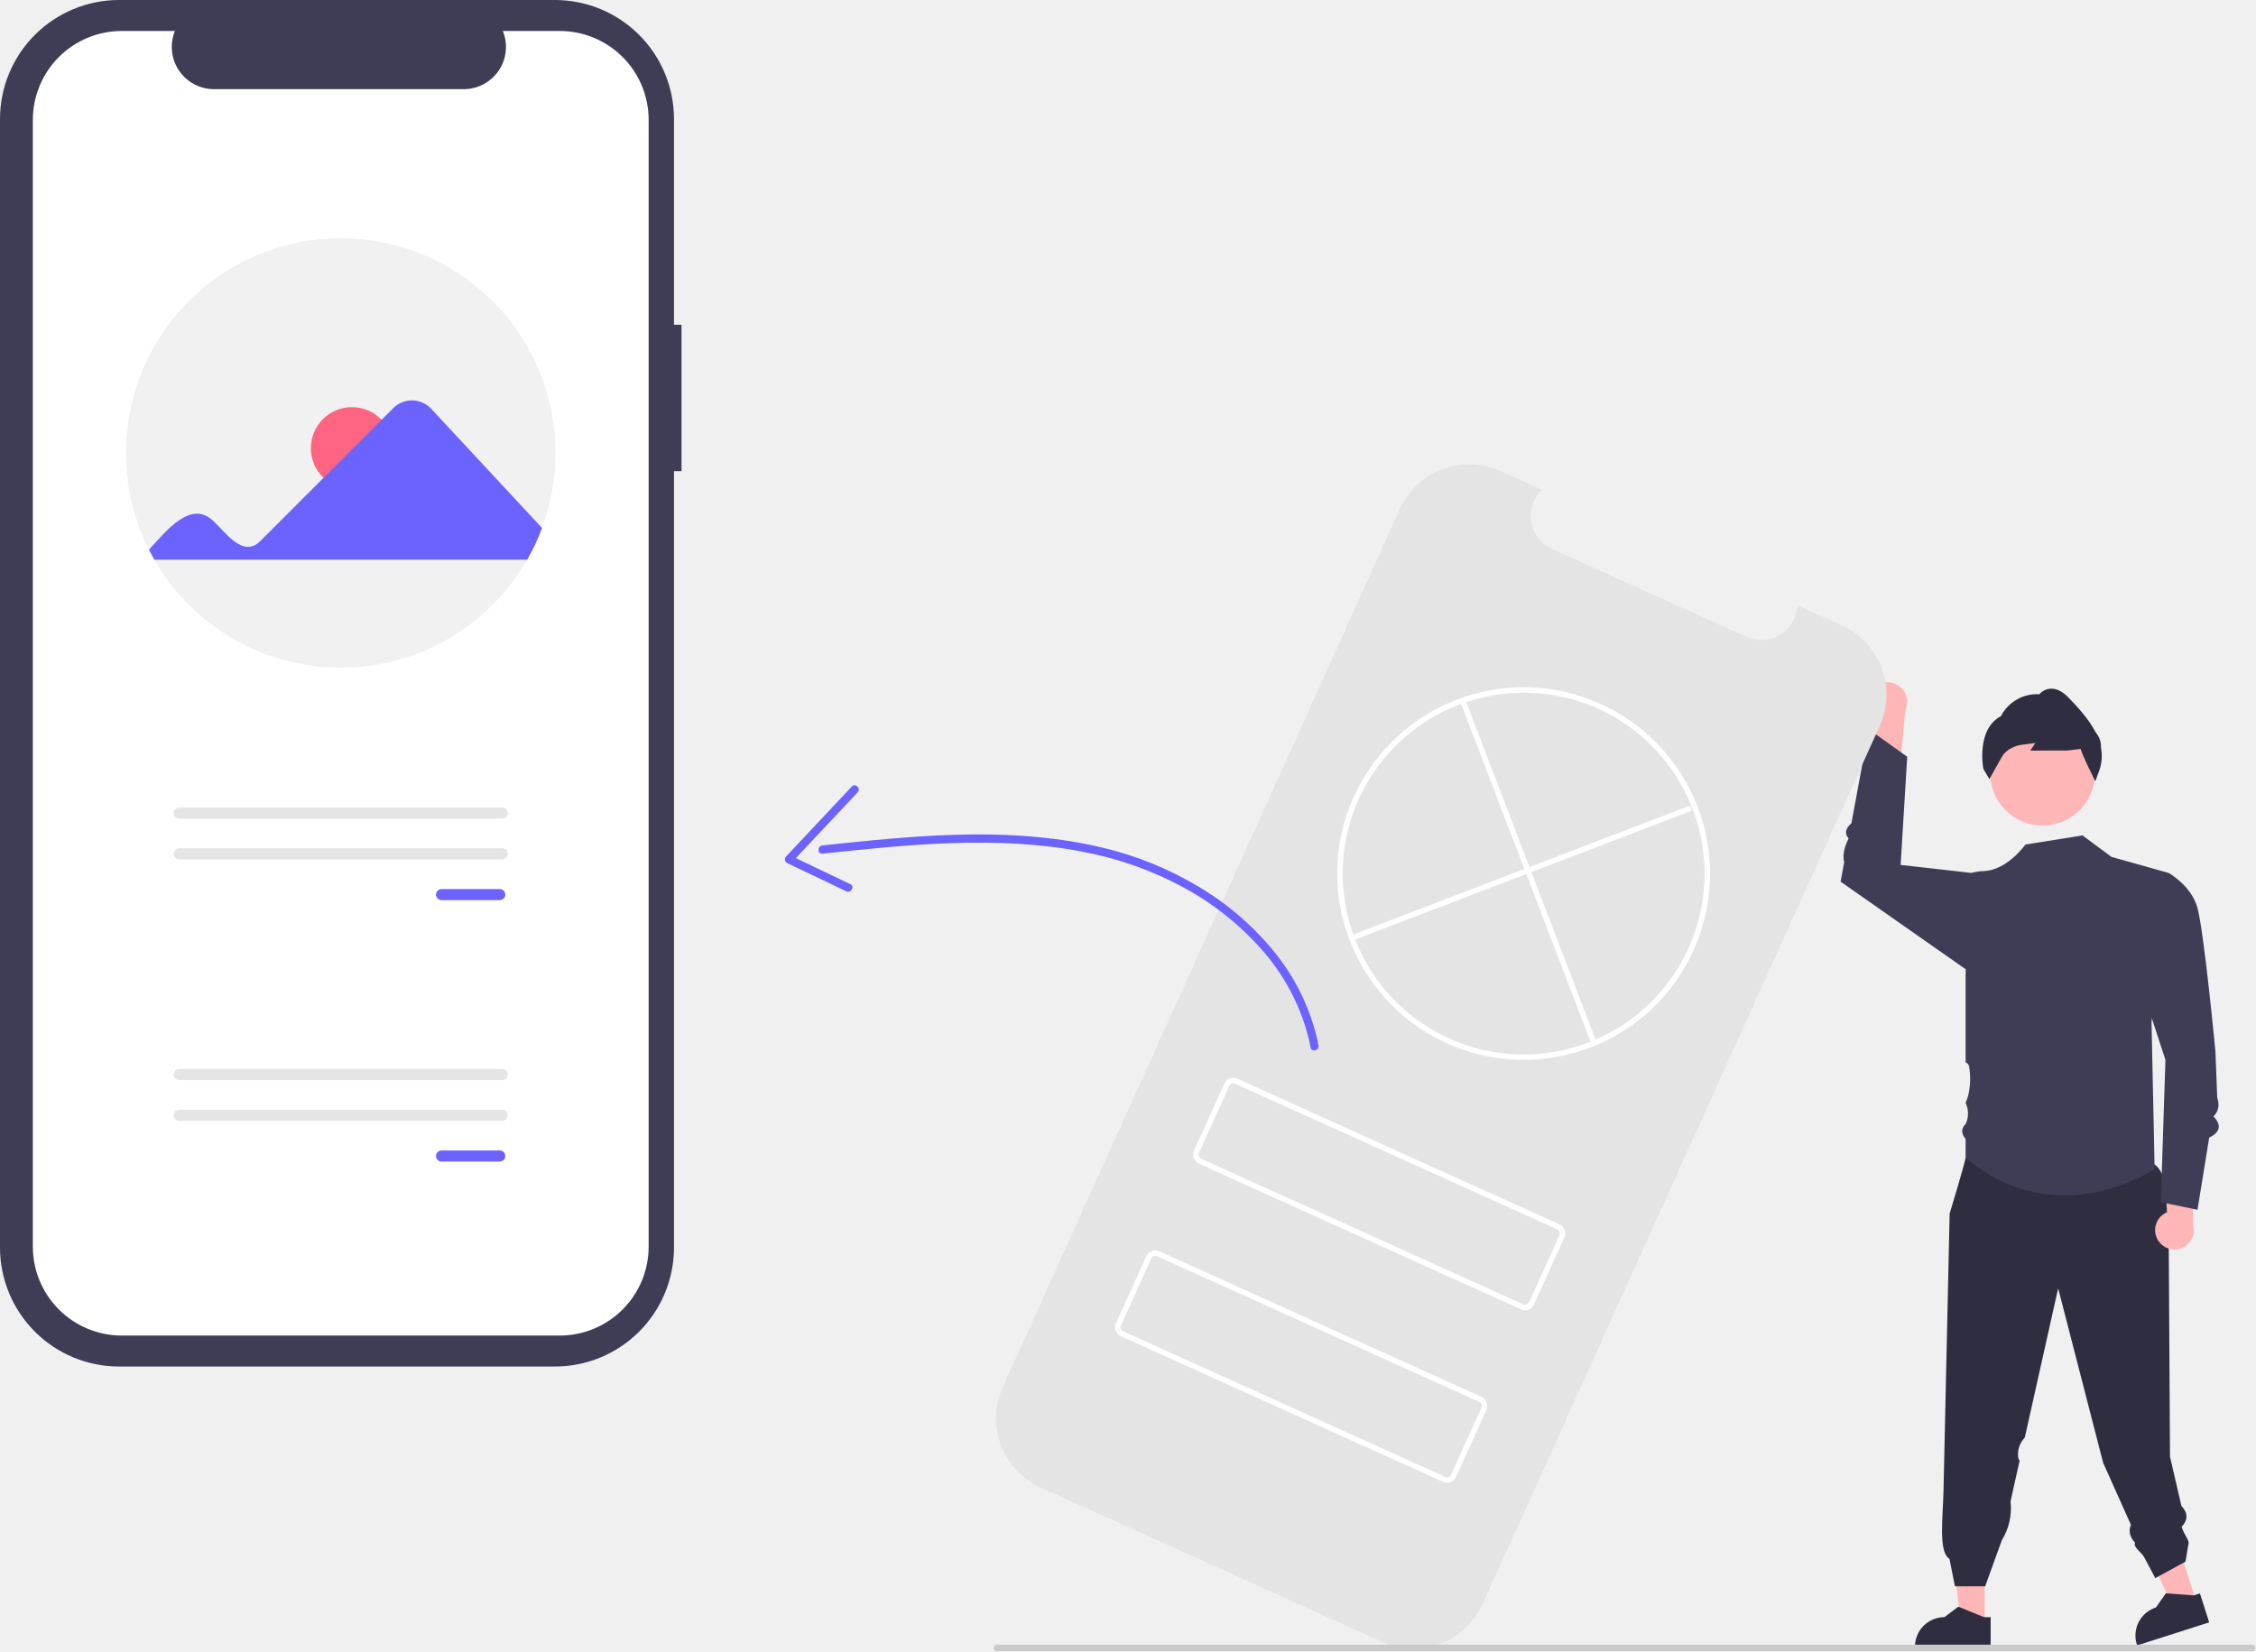
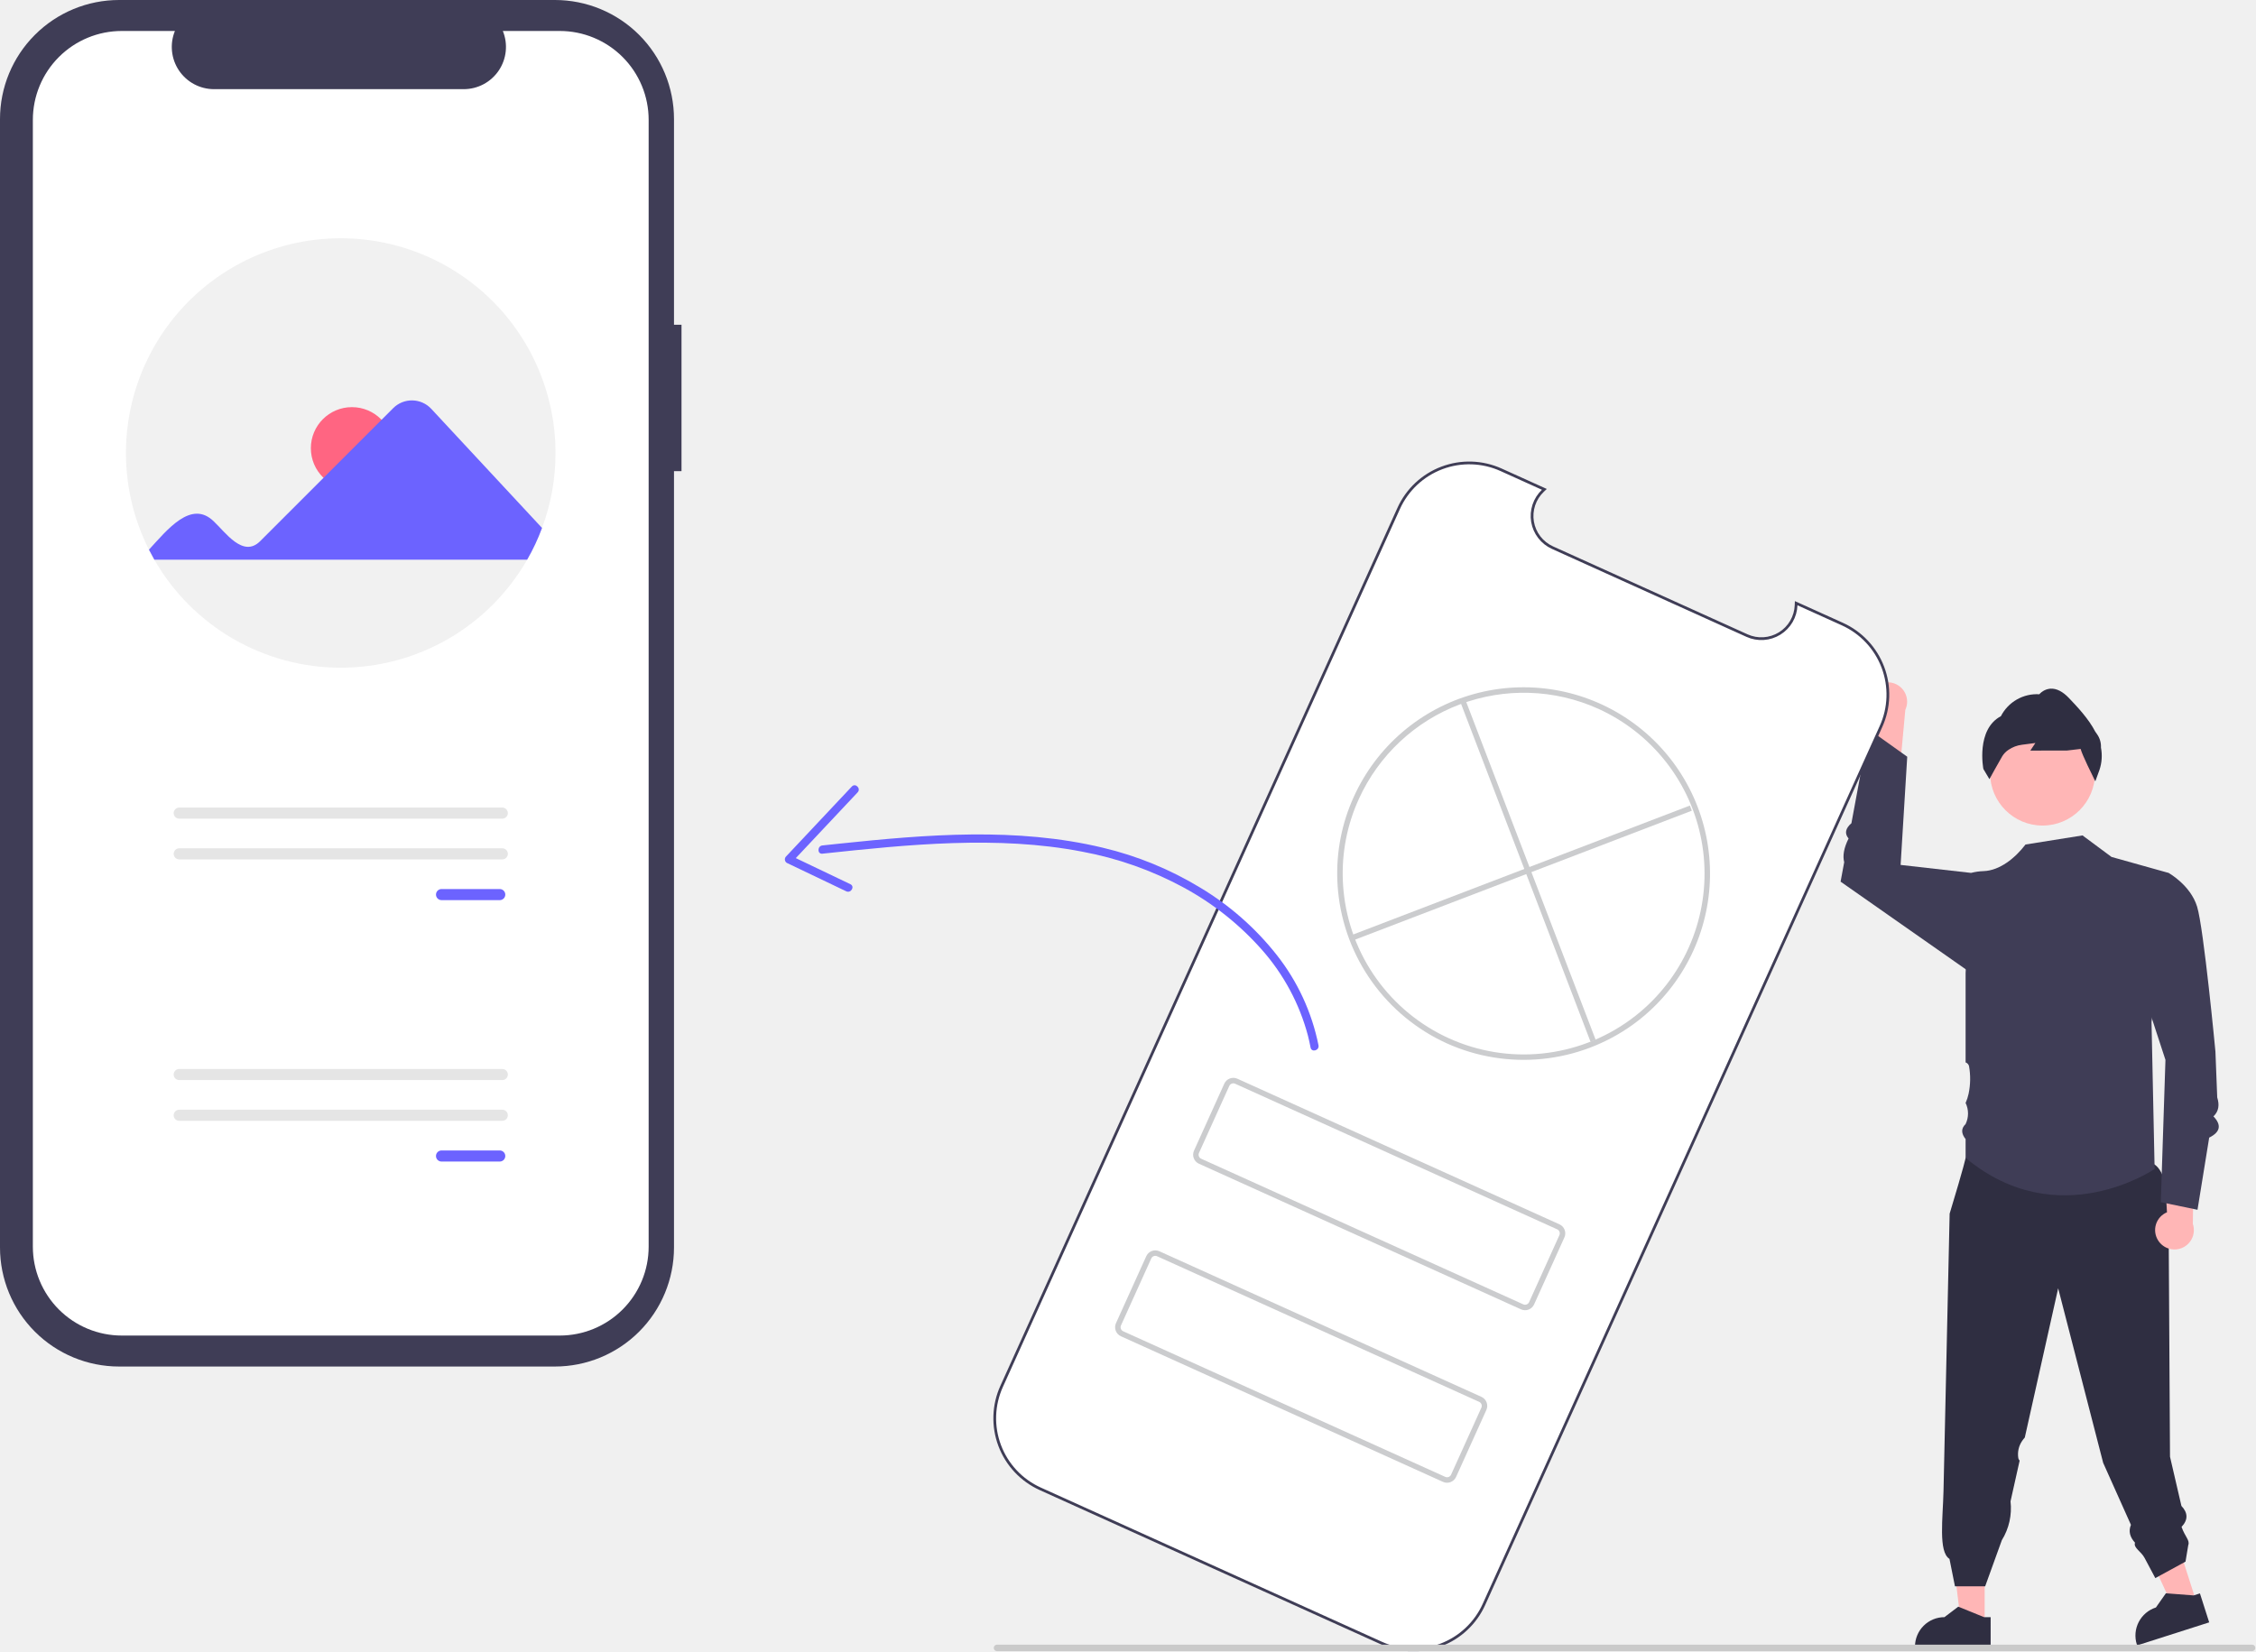
<svg xmlns="http://www.w3.org/2000/svg" width="822" height="602" viewBox="0 0 822 602" fill="none">
  <g clip-path="url(#clip0_136_2487)">
    <path d="M800.344 584.002L792.2 586.607L778.279 556.436L790.298 552.591L800.344 584.002Z" fill="#FFB6B6" />
    <path d="M804.945 591.232L778.687 599.63L778.581 599.298C777.714 596.587 777.96 593.643 779.263 591.114C780.567 588.584 782.822 586.676 785.532 585.808L789.165 580.635L799.278 581.412L801.57 580.679L804.945 591.232Z" fill="#2F2E41" />
    <path d="M723.134 592.124H714.584L710.517 559.146H723.135L723.134 592.124Z" fill="#FFB6B6" />
    <path d="M725.314 600.412L697.746 600.411V600.062C697.746 597.217 698.877 594.487 700.889 592.475C702.901 590.463 705.631 589.332 708.476 589.332L713.513 585.512L722.908 589.333L725.315 589.333L725.314 600.412Z" fill="#2F2E41" />
    <path d="M682.298 251.324C681.657 252.123 681.199 253.054 680.956 254.05C680.713 255.047 680.692 256.084 680.893 257.089C681.095 258.094 681.514 259.043 682.122 259.869C682.73 260.694 683.512 261.377 684.412 261.868L680.311 286.45L692.148 281.197L694.228 258.658C694.952 257.091 695.077 255.313 694.578 253.661C694.079 252.008 692.991 250.596 691.521 249.692C690.05 248.788 688.299 248.455 686.599 248.755C684.9 249.056 683.369 249.97 682.298 251.324Z" fill="#FFB6B6" />
    <path d="M790.222 455.247C790.222 455.247 792.217 429.277 785.149 424.454C778.081 419.631 719.809 417.203 719.809 417.203L716.191 421.962C716.191 421.962 715.863 424.184 710.375 442.288L708.14 543.341C707.918 553.193 706.2 565.571 710.315 568.101L712.315 578.101H723.315L729.392 561.289C732.011 557.059 733.127 552.069 732.559 547.126L735.877 532.284C735.645 532.05 735.482 531.757 735.405 531.437C735.03 529.226 735.527 526.955 736.792 525.102C737.085 524.669 737.408 524.257 737.759 523.869L749.916 469.487L766.315 533.101L776.436 555.697C775.441 558.066 776.102 560.212 777.916 562.203C777.242 564.055 780.155 565.356 781.405 567.751L785.315 575.101L796.315 569.101L797.315 563.101C797.981 561.322 796.19 560.143 794.87 556.447C797.333 553.832 797.199 551.285 794.825 548.797L790.667 530.866L790.619 522.646L790.567 513.86L790.222 455.247Z" fill="#2F2E41" />
    <path d="M744.229 300.854C754.783 300.854 763.338 292.298 763.338 281.745C763.338 271.191 754.783 262.636 744.229 262.636C733.676 262.636 725.12 271.191 725.12 281.745C725.12 292.298 733.676 300.854 744.229 300.854Z" fill="#FFB6B6" />
    <path d="M763.454 284.736L763.138 284.105C762.65 283.129 758.61 275.015 758.102 272.929L753.017 273.527L739.775 273.529L741.615 270.769L736.75 271.404C734.972 271.62 733.272 272.261 731.793 273.272C730.886 273.875 730.119 274.666 729.545 275.591C727.807 278.566 725.152 283.434 725.125 283.483L724.871 283.948L722.665 280.237C722.636 280.093 719.902 265.832 729.052 260.996C730.357 258.448 732.375 256.335 734.861 254.916C737.347 253.497 740.193 252.834 743.05 253.007C744.095 251.816 745.567 251.084 747.147 250.97C749.318 250.857 751.571 251.997 753.834 254.373C756.839 257.529 760.956 261.851 763.446 266.65L764.132 267.63C765.108 269.032 765.591 270.719 765.507 272.425C766.035 275.148 765.847 277.962 764.961 280.591L763.454 284.736Z" fill="#2F2E41" />
    <path d="M790.133 318.109L769.363 312.293L758.789 304.449L738.018 307.763L737.928 307.88C734.291 312.604 728.685 317.271 722.726 317.457C721.193 317.507 719.67 317.726 718.184 318.109L716.19 354.569V387.168C716.502 387.272 716.781 387.456 717.001 387.7C717.22 387.944 717.374 388.24 717.446 388.561C718.031 391.884 717.976 395.288 717.283 398.591C717.037 399.743 716.671 400.865 716.19 401.94C716.77 403.14 717.071 404.456 717.071 405.789C717.071 407.121 716.77 408.437 716.19 409.637C714.415 411.329 714.644 413.174 716.19 415.117V421.962C749.903 450.09 785.061 426.005 785.061 426.005L783.933 372.464L790.133 318.109Z" fill="#3F3D56" />
    <path d="M722.843 323.117L718.185 318.109L692.512 315.201L694.921 275.771L680.924 265.785L674.585 300.002C672.406 301.888 672.001 303.745 673.554 305.571C671.808 309.061 671.36 311.899 671.953 314.213L670.641 321.296L718.144 354.569L722.843 323.117Z" fill="#3F3D56" />
    <path d="M786.343 452.048C785.791 451.184 785.434 450.21 785.299 449.194C785.163 448.177 785.252 447.144 785.56 446.165C785.867 445.187 786.385 444.288 787.077 443.532C787.77 442.776 788.619 442.181 789.566 441.788L788.103 416.909L799.315 423.391L798.986 446.024C799.539 447.659 799.474 449.44 798.802 451.03C798.13 452.62 796.899 453.908 795.34 454.651C793.782 455.393 792.005 455.539 790.347 455.059C788.689 454.579 787.264 453.508 786.343 452.048Z" fill="#FFB6B6" />
    <path d="M782.33 324.331L790.133 318.109C790.133 318.109 798.112 322.51 800.54 330.401C802.968 338.292 807.217 383.211 807.217 383.211L807.872 399.936C808.712 402.589 808.492 404.955 806.492 406.841C809.498 409.951 809.05 412.541 804.943 414.581L800.684 440.877L787.315 438.101L789.007 386.246L778.081 352.861L782.33 324.331Z" fill="#3F3D56" />
    <path d="M248.315 118.343H245.579V43.384C245.579 37.687 244.457 32.045 242.276 26.782C240.096 21.518 236.9 16.735 232.872 12.707C228.843 8.678 224.061 5.483 218.797 3.302C213.533 1.122 207.892 3.93975e-06 202.195 0H43.384C31.878 -2.38694e-05 20.843 4.571 12.707 12.707C4.571 20.843 2.65216e-05 31.878 0 43.384V454.614C-5.30433e-06 466.12 4.571 477.155 12.707 485.291C20.843 493.427 31.878 497.998 43.384 497.998H202.194C207.892 497.998 213.533 496.876 218.797 494.696C224.06 492.515 228.843 489.32 232.872 485.291C236.9 481.263 240.096 476.48 242.276 471.216C244.456 465.953 245.579 460.311 245.579 454.614V171.7H248.315V118.343Z" fill="#3F3D56" />
    <path d="M203.945 11.287H183.215C184.168 13.624 184.532 16.16 184.274 18.671C184.017 21.182 183.146 23.591 181.738 25.686C180.33 27.781 178.428 29.498 176.2 30.685C173.973 31.872 171.487 32.493 168.963 32.493H77.983C75.459 32.493 72.973 31.872 70.746 30.685C68.518 29.498 66.616 27.781 65.208 25.686C63.8 23.591 62.929 21.182 62.672 18.671C62.414 16.16 62.778 13.624 63.731 11.287H44.37C35.777 11.287 27.536 14.7 21.46 20.776C15.384 26.852 11.971 35.093 11.971 43.686V454.312C11.971 458.567 12.809 462.78 14.437 466.711C16.065 470.642 18.452 474.213 21.46 477.222C24.469 480.23 28.04 482.617 31.971 484.245C35.902 485.873 40.115 486.711 44.369 486.711H203.945C208.199 486.711 212.412 485.873 216.343 484.245C220.274 482.617 223.846 480.23 226.854 477.222C229.863 474.213 232.249 470.642 233.877 466.711C235.505 462.78 236.343 458.567 236.343 454.312V43.686C236.343 39.431 235.505 35.218 233.877 31.287C232.249 27.357 229.863 23.785 226.854 20.776C223.846 17.768 220.274 15.382 216.343 13.753C212.412 12.125 208.199 11.287 203.945 11.287Z" fill="white" />
    <path d="M202.41 165.082C202.422 174.41 200.758 183.664 197.499 192.404C196.019 196.407 194.204 200.278 192.072 203.975C185.219 215.934 175.329 225.871 163.404 232.781C151.478 239.692 137.94 243.331 124.157 243.331C110.374 243.331 96.835 239.692 84.91 232.781C72.984 225.871 63.095 215.934 56.242 203.975C55.548 202.773 54.89 201.552 54.268 200.313C48.949 189.762 46.088 178.142 45.901 166.327C45.713 154.512 48.203 142.807 53.185 132.092C58.167 121.377 65.51 111.928 74.665 104.456C83.82 96.984 94.547 91.683 106.043 88.948C117.54 86.214 129.506 86.119 141.044 88.67C152.582 91.221 163.393 96.351 172.665 103.677C181.937 111.002 189.43 120.332 194.582 130.967C199.733 141.602 202.41 153.265 202.41 165.082Z" fill="#F1F1F1" />
    <path d="M128.226 178.293C136.488 178.293 143.186 171.595 143.186 163.332C143.186 155.07 136.488 148.372 128.226 148.372C119.964 148.372 113.266 155.07 113.266 163.332C113.266 171.595 119.964 178.293 128.226 178.293Z" fill="#FF6582" />
    <path d="M54.269 200.313C60.86 193.19 69.672 181.881 77.936 190.052C82.084 193.907 88.575 203.459 94.789 197.214L143.311 148.692C144.224 147.79 145.309 147.08 146.501 146.603C147.693 146.126 148.968 145.893 150.251 145.916C151.535 145.939 152.8 146.218 153.974 146.737C155.148 147.256 156.207 148.005 157.087 148.939L197.499 192.404C196.019 196.407 194.204 200.278 192.072 203.975H56.242L54.269 200.313Z" fill="#6C63FF" />
    <path d="M160.875 323.99C160.339 323.991 159.826 324.205 159.448 324.584C159.07 324.963 158.857 325.476 158.857 326.012C158.857 326.547 159.07 327.061 159.448 327.44C159.826 327.819 160.339 328.032 160.875 328.033H182.089C182.625 328.033 183.139 327.82 183.518 327.441C183.897 327.062 184.11 326.548 184.11 326.012C184.11 325.475 183.897 324.961 183.518 324.582C183.139 324.203 182.625 323.99 182.089 323.99H160.875Z" fill="#6C63FF" />
    <path d="M65.298 294.297C64.762 294.297 64.248 294.51 63.868 294.889C63.489 295.268 63.276 295.782 63.276 296.318C63.276 296.854 63.489 297.369 63.868 297.748C64.248 298.127 64.762 298.34 65.298 298.34H183.016C183.552 298.34 184.066 298.127 184.445 297.748C184.825 297.369 185.038 296.854 185.038 296.318C185.038 295.782 184.825 295.268 184.445 294.889C184.066 294.51 183.552 294.297 183.016 294.297H65.298Z" fill="#E5E5E5" />
    <path d="M65.298 309.143C64.763 309.144 64.25 309.358 63.872 309.737C63.494 310.116 63.281 310.629 63.281 311.165C63.281 311.7 63.494 312.214 63.872 312.593C64.25 312.972 64.763 313.185 65.298 313.186H183.016C183.282 313.187 183.546 313.135 183.791 313.034C184.037 312.933 184.261 312.784 184.449 312.596C184.637 312.408 184.786 312.185 184.888 311.94C184.99 311.694 185.042 311.431 185.042 311.165C185.042 310.899 184.99 310.636 184.888 310.39C184.786 310.145 184.637 309.922 184.449 309.734C184.261 309.546 184.037 309.397 183.791 309.296C183.546 309.194 183.282 309.143 183.016 309.143H65.298Z" fill="#E5E5E5" />
    <path d="M160.874 419.257C160.338 419.257 159.824 419.47 159.445 419.849C159.066 420.228 158.853 420.742 158.853 421.278C158.853 421.814 159.066 422.329 159.445 422.708C159.824 423.087 160.338 423.3 160.874 423.3H182.088C182.624 423.3 183.139 423.087 183.518 422.708C183.897 422.329 184.11 421.814 184.11 421.278C184.11 420.742 183.897 420.228 183.518 419.849C183.139 419.47 182.624 419.257 182.088 419.257H160.874Z" fill="#6C63FF" />
    <path d="M65.298 389.563C64.762 389.563 64.248 389.776 63.868 390.155C63.489 390.534 63.276 391.048 63.276 391.585C63.276 392.121 63.489 392.635 63.868 393.014C64.248 393.393 64.762 393.606 65.298 393.606H183.016C183.282 393.607 183.545 393.555 183.791 393.454C184.037 393.352 184.26 393.203 184.448 393.016C184.637 392.828 184.786 392.605 184.888 392.359C184.99 392.114 185.042 391.85 185.042 391.585C185.042 391.319 184.99 391.056 184.888 390.81C184.786 390.564 184.637 390.341 184.448 390.154C184.26 389.966 184.037 389.817 183.791 389.716C183.545 389.614 183.282 389.562 183.016 389.563H65.298Z" fill="#E5E5E5" />
    <path d="M65.298 404.41C64.762 404.41 64.248 404.623 63.868 405.002C63.489 405.381 63.276 405.895 63.276 406.431C63.276 406.968 63.489 407.482 63.868 407.861C64.248 408.24 64.762 408.453 65.298 408.453H183.016C183.552 408.453 184.066 408.24 184.445 407.861C184.825 407.482 185.038 406.968 185.038 406.431C185.038 405.895 184.825 405.381 184.445 405.002C184.066 404.623 183.552 404.41 183.016 404.41H65.298Z" fill="#E5E5E5" />
-     <path d="M671.08 227.887L654.927 220.583C654.847 222.74 654.237 224.844 653.151 226.71C652.066 228.576 650.538 230.146 648.703 231.283C646.868 232.419 644.782 233.087 642.628 233.227C640.474 233.367 638.318 232.975 636.351 232.086L565.46 200.031C563.493 199.141 561.775 197.782 560.458 196.072C559.14 194.362 558.263 192.355 557.904 190.226C557.546 188.098 557.716 185.913 558.4 183.866C559.084 181.819 560.261 179.971 561.827 178.486L546.74 171.664C540.045 168.637 532.421 168.393 525.546 170.987C518.671 173.58 513.108 178.799 510.08 185.494L365.405 505.451C363.906 508.766 363.075 512.344 362.958 515.981C362.842 519.617 363.443 523.241 364.728 526.645C366.012 530.05 367.954 533.167 370.443 535.821C372.932 538.475 375.92 540.612 379.235 542.111L503.575 598.334C510.27 601.361 517.894 601.605 524.769 599.011C531.644 596.418 537.207 591.199 540.235 584.504L684.91 264.547C686.409 261.232 687.24 257.654 687.357 254.017C687.473 250.381 686.872 246.757 685.587 243.353C684.303 239.949 682.361 236.831 679.872 234.177C677.383 231.523 674.395 229.386 671.08 227.887Z" fill="#E4E4E4" />
-     <path d="M527.177 380.234C516.289 375.289 506.895 367.565 499.938 357.839C492.981 348.113 488.706 336.727 487.544 324.826C487.427 323.646 487.342 322.432 487.292 321.222C486.819 310.61 488.869 300.036 493.276 290.37C497.374 281.318 503.408 273.275 510.954 266.809C518.499 260.343 527.371 255.611 536.944 252.948C546.517 250.285 556.558 249.754 566.359 251.395C576.159 253.035 585.48 256.805 593.665 262.44C601.849 268.076 608.697 275.438 613.726 284.008C618.755 292.578 621.842 302.148 622.77 312.041C623.697 321.934 622.443 331.911 619.095 341.266C615.746 350.622 610.386 359.129 603.392 366.187C600.789 368.823 597.968 371.236 594.96 373.399C585.256 380.386 573.883 384.696 561.984 385.896C550.086 387.096 538.081 385.143 527.177 380.234ZM582.319 258.285C566.386 251.103 548.255 250.535 531.904 256.704C515.552 262.874 502.316 275.277 495.098 291.194C490.821 300.575 488.831 310.837 489.291 321.137C489.339 322.312 489.421 323.487 489.534 324.632C490.644 336.189 494.785 347.249 501.54 356.692C508.295 366.136 517.423 373.628 528.003 378.412C538.582 383.196 550.237 385.102 561.789 383.936C573.341 382.771 584.381 378.576 593.791 371.776C596.709 369.678 599.445 367.337 601.971 364.78C609.459 357.222 615.007 347.965 618.142 337.799C621.278 327.633 621.907 316.859 619.976 306.396C618.046 295.934 613.612 286.094 607.055 277.717C600.498 269.339 592.011 262.672 582.319 258.285Z" fill="white" />
-     <path d="M533.874 254.872L532.006 255.588L579.527 379.645L581.395 378.93L533.874 254.872Z" fill="white" />
-     <path d="M615.727 293.567L491.666 341.08L492.381 342.947L616.442 295.435L615.727 293.567Z" fill="white" />
-     <path d="M554.201 477.161L436.845 424.096C435.975 423.702 435.298 422.978 434.961 422.085C434.624 421.191 434.655 420.2 435.047 419.33L446.087 394.915C446.481 394.045 447.205 393.367 448.098 393.03C448.992 392.693 449.983 392.724 450.854 393.116L568.209 446.181C569.079 446.576 569.757 447.299 570.094 448.193C570.431 449.086 570.4 450.077 570.007 450.948L558.968 475.363C558.573 476.233 557.85 476.911 556.956 477.248C556.063 477.585 555.072 477.554 554.201 477.161ZM450.03 394.939C449.642 394.764 449.201 394.75 448.804 394.9C448.406 395.05 448.085 395.352 447.909 395.739L436.87 420.154C436.695 420.541 436.681 420.982 436.831 421.379C436.981 421.777 437.282 422.099 437.669 422.274L555.025 475.339C555.412 475.514 555.853 475.527 556.251 475.377C556.648 475.227 556.97 474.926 557.145 474.539L568.185 450.124C568.36 449.737 568.374 449.296 568.224 448.898C568.074 448.501 567.772 448.179 567.385 448.004L450.03 394.939Z" fill="white" />
-     <path d="M525.772 540.033L408.417 486.968C407.547 486.573 406.869 485.85 406.532 484.956C406.195 484.063 406.226 483.072 406.618 482.201L417.658 457.786C418.053 456.916 418.776 456.239 419.67 455.901C420.563 455.564 421.554 455.595 422.425 455.988L539.781 509.053C540.65 509.447 541.328 510.171 541.665 511.064C542.002 511.958 541.971 512.949 541.579 513.819L530.539 538.234C530.144 539.104 529.421 539.782 528.527 540.119C527.634 540.456 526.643 540.425 525.772 540.033ZM421.601 457.81C421.213 457.636 420.773 457.622 420.375 457.772C419.978 457.922 419.656 458.223 419.481 458.61L408.441 483.025C408.266 483.412 408.252 483.853 408.402 484.251C408.552 484.648 408.854 484.97 409.241 485.145L526.596 538.21C526.984 538.385 527.424 538.399 527.822 538.249C528.219 538.099 528.541 537.797 528.717 537.41L539.756 512.995C539.931 512.608 539.945 512.167 539.795 511.77C539.645 511.372 539.344 511.05 538.957 510.875L421.601 457.81Z" fill="white" />
+     <path d="M655.133 220.128L654.456 219.821L654.428 220.565C654.35 222.64 653.763 224.664 652.719 226.459C651.675 228.254 650.206 229.764 648.44 230.858C646.675 231.951 644.667 232.593 642.595 232.728C640.523 232.862 638.449 232.485 636.557 231.63L565.666 199.575C563.774 198.719 562.121 197.412 560.854 195.767C559.586 194.122 558.743 192.191 558.398 190.143C558.052 188.095 558.216 185.994 558.874 184.025C559.532 182.055 560.664 180.278 562.171 178.849L562.711 178.337L562.033 178.03L546.946 171.209C540.13 168.127 532.369 167.878 525.37 170.519C518.37 173.159 512.707 178.472 509.625 185.288L364.95 505.245C363.423 508.62 362.577 512.263 362.459 515.965C362.34 519.667 362.952 523.356 364.26 526.822C365.567 530.288 367.544 533.462 370.078 536.163C372.613 538.865 375.654 541.041 379.029 542.567L503.369 598.789C510.185 601.872 517.946 602.12 524.946 599.479C531.945 596.839 537.608 591.526 540.69 584.71L685.366 264.753C686.892 261.378 687.738 257.735 687.856 254.033C687.975 250.331 687.363 246.642 686.055 243.176C684.748 239.711 682.771 236.536 680.237 233.835C677.702 231.133 674.661 228.958 671.286 227.431L655.133 220.128Z" fill="white" stroke="#3F3D56" />
+     <path d="M527.177 380.234C516.289 375.289 506.895 367.565 499.938 357.839C492.981 348.113 488.706 336.727 487.544 324.826C487.427 323.646 487.342 322.432 487.292 321.222C486.819 310.61 488.869 300.036 493.276 290.37C497.374 281.318 503.408 273.275 510.954 266.809C518.499 260.343 527.371 255.611 536.944 252.948C546.517 250.285 556.558 249.754 566.359 251.395C576.159 253.035 585.48 256.805 593.665 262.44C601.849 268.076 608.697 275.438 613.726 284.008C618.755 292.578 621.842 302.148 622.77 312.041C623.697 321.934 622.443 331.911 619.095 341.266C615.746 350.622 610.386 359.129 603.392 366.187C600.789 368.823 597.968 371.236 594.96 373.399C585.256 380.386 573.883 384.696 561.984 385.896C550.086 387.096 538.081 385.143 527.177 380.234ZM582.319 258.285C566.386 251.103 548.255 250.535 531.904 256.704C515.552 262.874 502.316 275.277 495.098 291.194C490.821 300.575 488.831 310.837 489.291 321.137C489.339 322.312 489.421 323.487 489.534 324.632C490.644 336.189 494.785 347.249 501.54 356.692C508.295 366.136 517.423 373.628 528.003 378.412C538.582 383.196 550.237 385.102 561.789 383.936C573.341 382.771 584.381 378.576 593.791 371.776C596.709 369.678 599.445 367.337 601.971 364.78C609.459 357.222 615.007 347.965 618.142 337.799C621.278 327.633 621.907 316.859 619.976 306.396C618.046 295.934 613.612 286.094 607.055 277.717C600.498 269.339 592.011 262.672 582.319 258.285Z" fill="#CBCCCE" />
+     <path d="M533.874 254.872L532.006 255.588L579.527 379.645L581.395 378.93L533.874 254.872Z" fill="#CBCCCE" />
+     <path d="M615.727 293.567L491.666 341.08L492.381 342.947L616.442 295.435L615.727 293.567Z" fill="#CBCCCE" />
+     <path d="M554.201 477.161L436.845 424.096C435.975 423.702 435.298 422.978 434.961 422.085C434.624 421.191 434.655 420.2 435.047 419.33L446.087 394.915C446.481 394.045 447.205 393.367 448.098 393.03C448.992 392.693 449.983 392.724 450.854 393.116L568.209 446.181C569.079 446.576 569.757 447.299 570.094 448.193C570.431 449.086 570.4 450.077 570.007 450.948L558.968 475.363C558.573 476.233 557.85 476.911 556.956 477.248C556.063 477.585 555.072 477.554 554.201 477.161ZM450.03 394.939C449.642 394.764 449.201 394.75 448.804 394.9C448.406 395.05 448.085 395.352 447.909 395.739L436.87 420.154C436.695 420.541 436.681 420.982 436.831 421.379C436.981 421.777 437.282 422.099 437.669 422.274L555.025 475.339C555.412 475.514 555.853 475.527 556.251 475.377C556.648 475.227 556.97 474.926 557.145 474.539L568.185 450.124C568.36 449.737 568.374 449.296 568.224 448.898C568.074 448.501 567.772 448.179 567.385 448.004L450.03 394.939Z" fill="#CBCCCE" />
+     <path d="M525.772 540.033L408.417 486.968C407.547 486.573 406.869 485.85 406.532 484.956C406.195 484.063 406.226 483.072 406.618 482.201L417.658 457.786C418.053 456.916 418.776 456.239 419.67 455.901C420.563 455.564 421.554 455.595 422.425 455.988L539.781 509.053C540.65 509.447 541.328 510.171 541.665 511.064C542.002 511.958 541.971 512.949 541.579 513.819L530.539 538.234C530.144 539.104 529.421 539.782 528.527 540.119C527.634 540.456 526.643 540.425 525.772 540.033ZM421.601 457.81C421.213 457.636 420.773 457.622 420.375 457.772C419.978 457.922 419.656 458.223 419.481 458.61L408.441 483.025C408.266 483.412 408.252 483.853 408.402 484.251C408.552 484.648 408.854 484.97 409.241 485.145L526.596 538.21C526.984 538.385 527.424 538.399 527.822 538.249C528.219 538.099 528.541 537.797 528.717 537.41L539.756 512.995C539.931 512.608 539.945 512.167 539.795 511.77C539.645 511.372 539.344 511.05 538.957 510.875L421.601 457.81Z" fill="#CBCCCE" />
    <path d="M480.415 380.95C478.002 368.929 472.788 357.646 465.198 348.016C457.483 338.238 448.06 329.938 437.385 323.519C426.354 316.82 414.338 311.893 401.779 308.92C386.169 305.17 370.048 303.948 354.027 304.102C337.89 304.258 321.806 305.769 305.769 307.454C303.73 307.668 301.692 307.884 299.654 308.102C297.755 308.305 297.734 311.307 299.654 311.102C315.455 309.415 331.278 307.757 347.169 307.247C362.93 306.741 378.809 307.361 394.32 310.369C407.238 312.766 419.701 317.172 431.256 323.428C442.018 329.258 451.672 336.936 459.775 346.11C467.713 355.077 473.454 365.769 476.542 377.34C476.916 378.799 477.239 380.269 477.522 381.748C477.885 383.642 480.776 382.84 480.415 380.95Z" fill="#6C63FF" />
    <path d="M310.369 286.634L286.407 312.122C286.248 312.285 286.127 312.483 286.055 312.699C285.982 312.916 285.96 313.146 285.989 313.373C286.018 313.6 286.098 313.817 286.223 314.008C286.348 314.199 286.515 314.36 286.711 314.477L308.329 324.811C310.062 325.64 311.586 323.054 309.843 322.221L288.225 311.887L288.529 314.243L312.491 288.755C313.812 287.349 311.695 285.224 310.369 286.634Z" fill="#6C63FF" />
    <path d="M820.569 601.733H363.275C362.959 601.733 362.656 601.608 362.433 601.384C362.209 601.161 362.084 600.858 362.084 600.542C362.084 600.227 362.209 599.924 362.433 599.7C362.656 599.477 362.959 599.352 363.275 599.352H820.569C820.884 599.352 821.187 599.477 821.411 599.7C821.634 599.924 821.759 600.227 821.759 600.542C821.759 600.858 821.634 601.161 821.411 601.384C821.187 601.608 820.884 601.733 820.569 601.733Z" fill="#CACACA" />
  </g>
  <defs>
    <clipPath id="clip0_136_2487">
      <rect width="821.759" height="601.733" fill="white" />
    </clipPath>
  </defs>
</svg>
